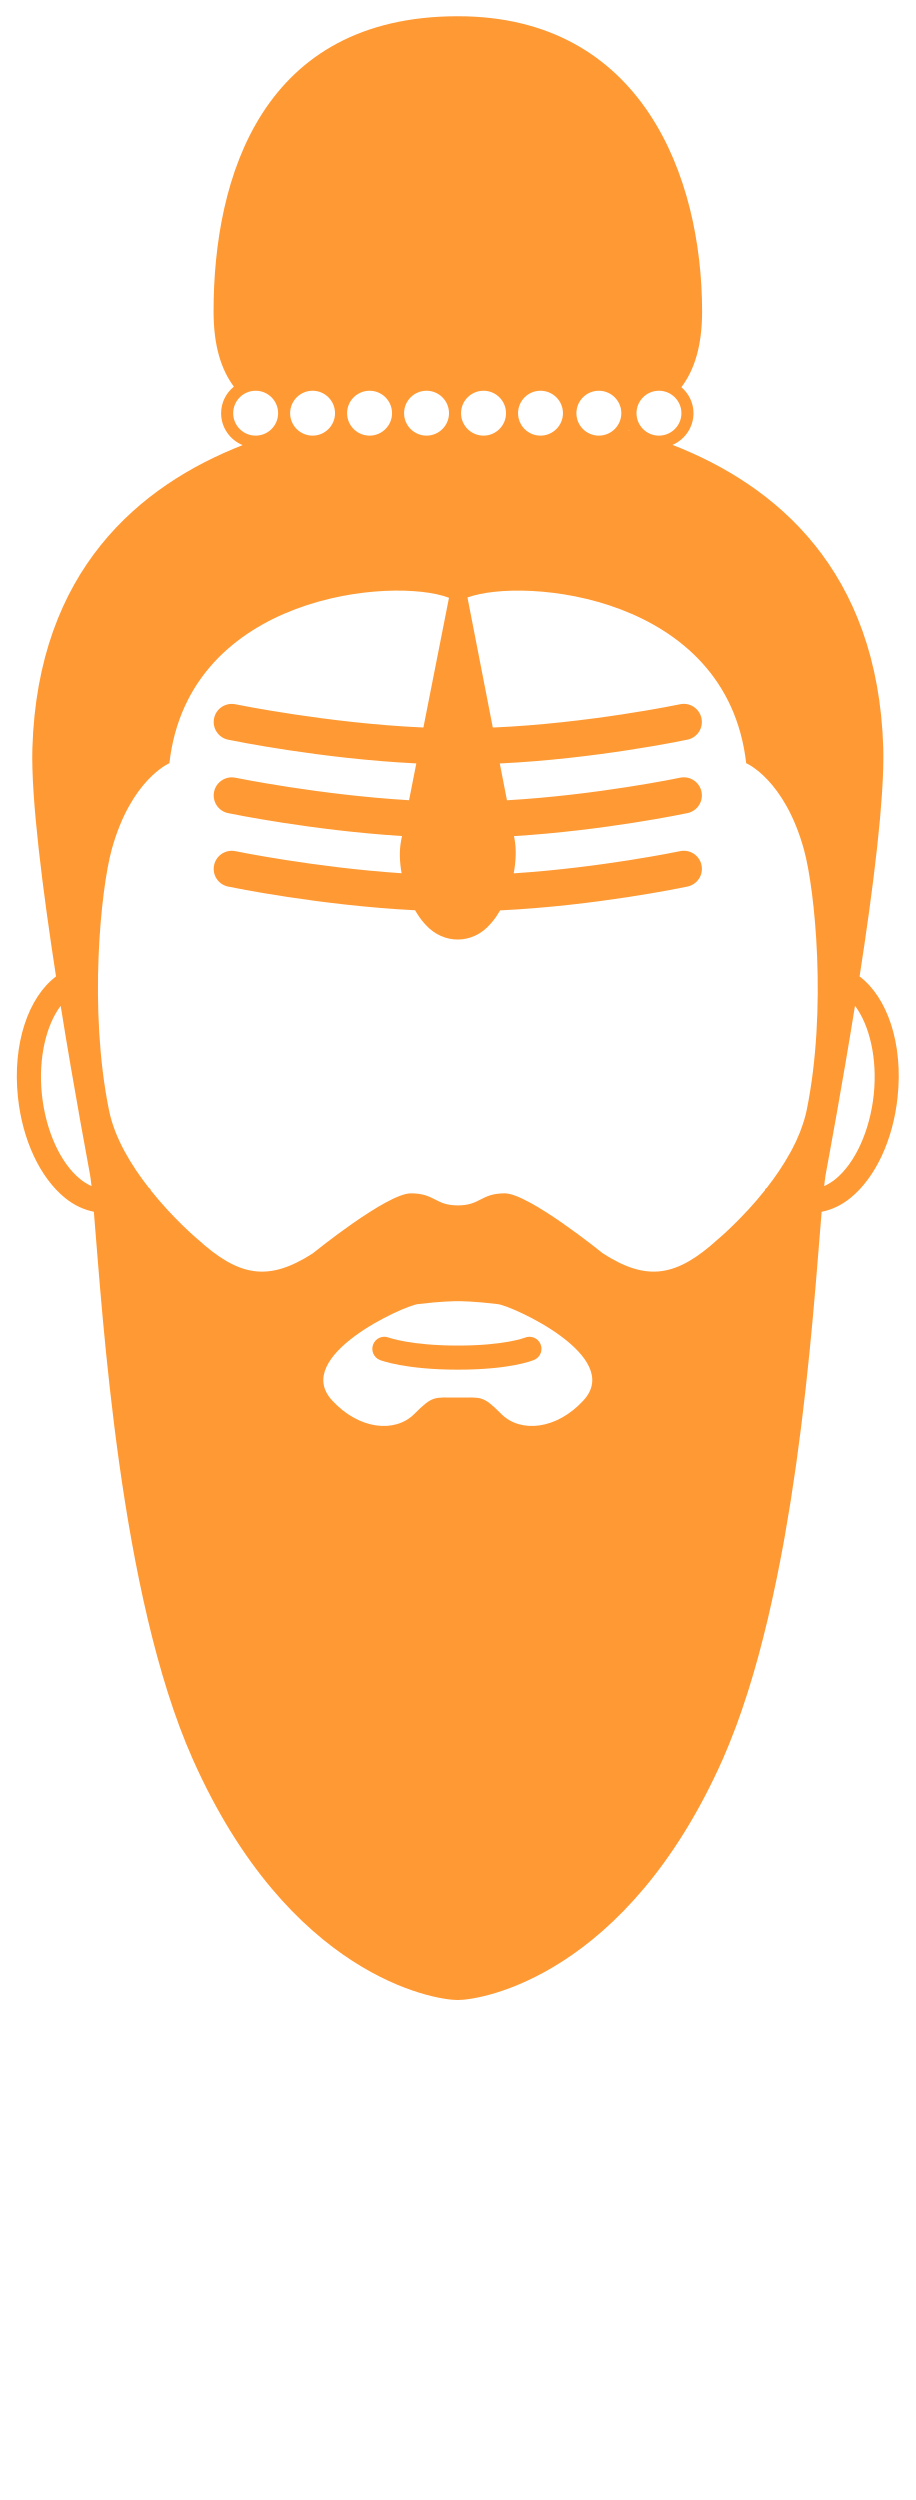
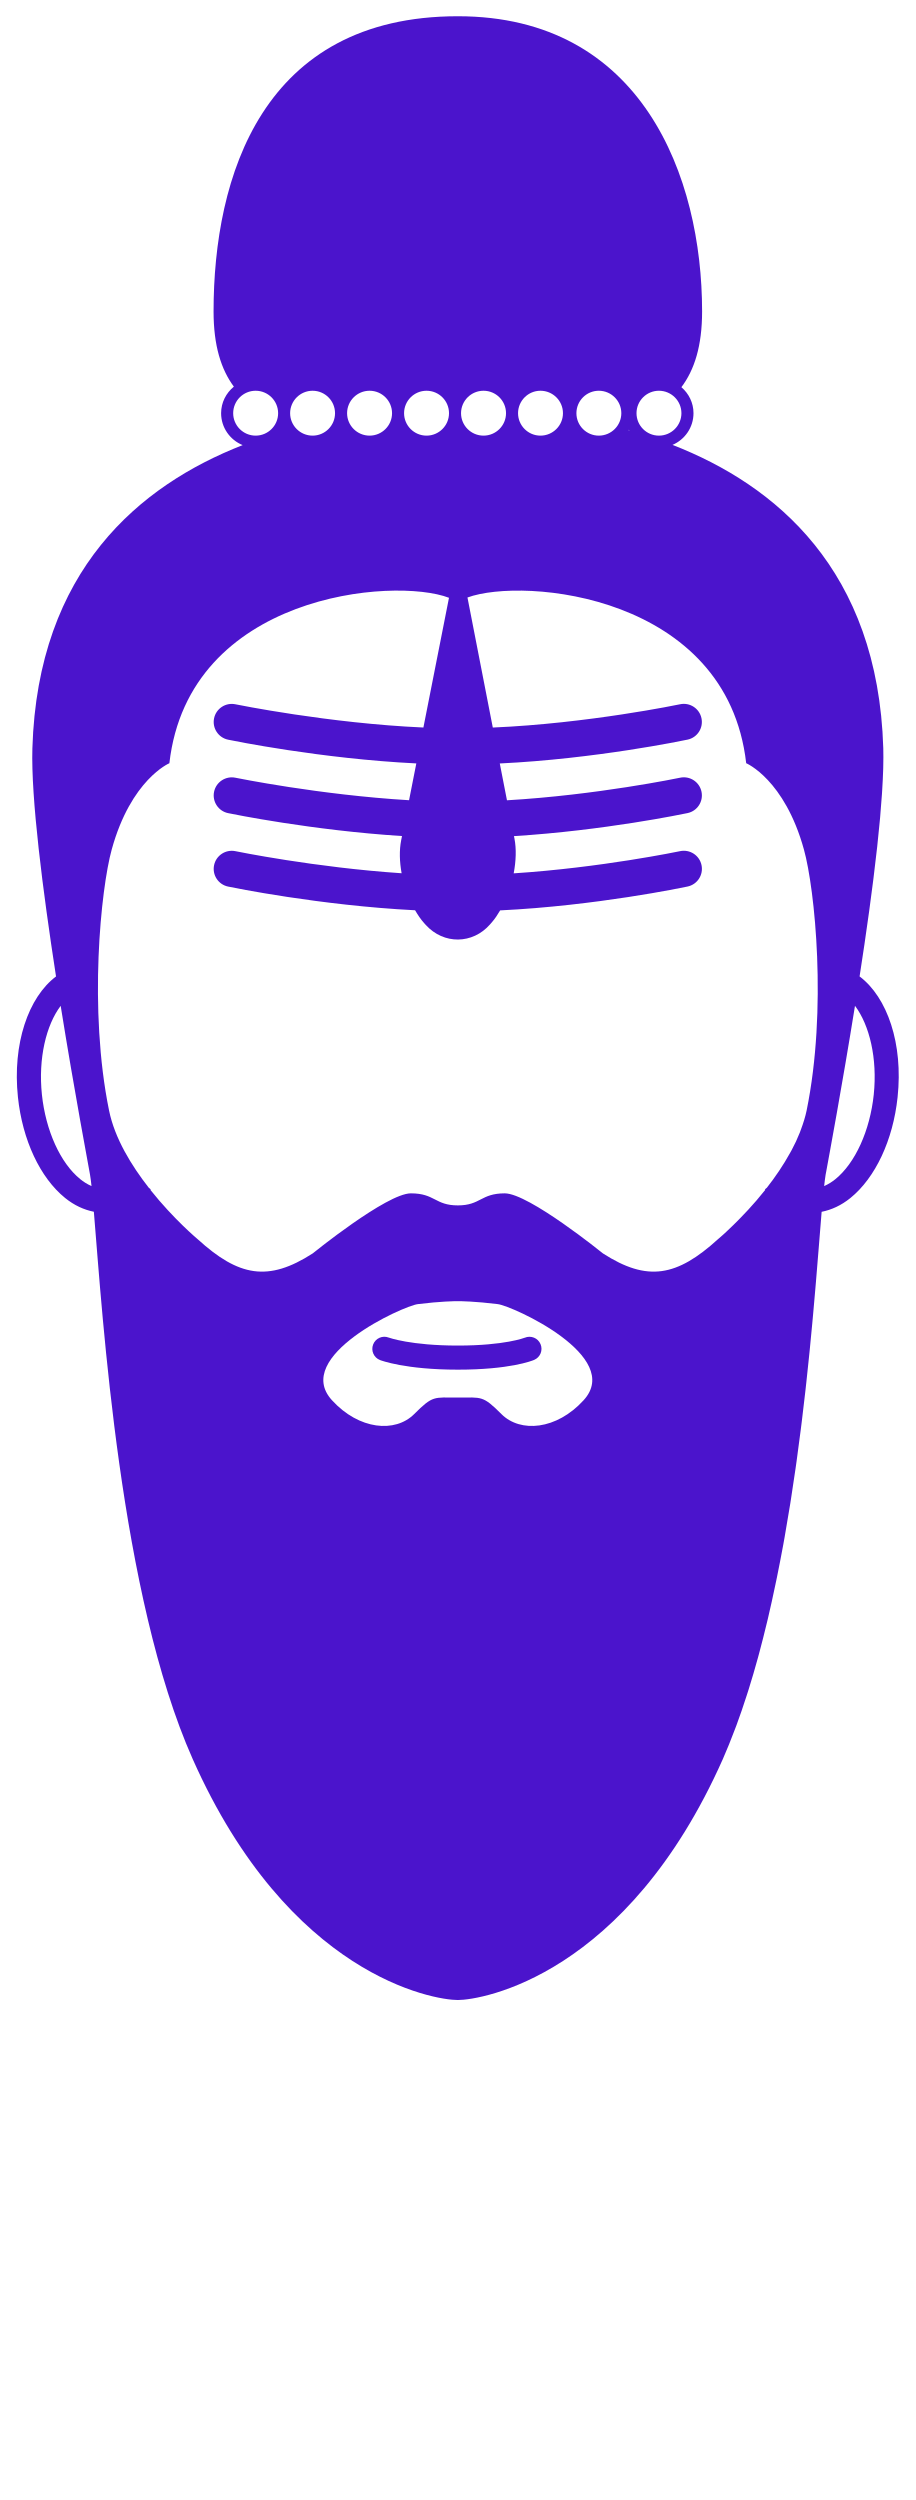
<svg xmlns="http://www.w3.org/2000/svg" version="1.1" viewBox="-0.699 -0.674 38 103.75" enable-background="new -0.699 -0.674 38 83" xml:space="preserve" x="0px" y="0px">
-   <path fill="#FF9933" d="M34.974,39.848c0.137-0.879,0.268-1.773,0.389-2.652c0.004-0.024,0.006-0.047,0.01-0.071c0.057-0.41,0.109-0.815,0.16-1.216  c0.006-0.047,0.012-0.095,0.018-0.142c0.049-0.384,0.092-0.76,0.133-1.128c0.008-0.06,0.014-0.119,0.021-0.178  c0.039-0.359,0.074-0.708,0.105-1.046c0.006-0.057,0.01-0.111,0.016-0.167c0.029-0.337,0.055-0.663,0.076-0.973  c0.004-0.044,0.006-0.086,0.008-0.13c0.02-0.313,0.035-0.613,0.043-0.891c0.002-0.026,0.002-0.05,0.002-0.076  c0.008-0.288,0.008-0.559,0.002-0.8c-0.223-7.41-4.473-10.924-8.747-12.589c0.512-0.219,0.871-0.726,0.871-1.316  c0-0.433-0.197-0.816-0.502-1.079c0.54-0.717,0.859-1.708,0.859-3.143C28.438,6.653,25.943,0,18.301,0  C10.188,0,8.164,6.653,8.164,12.252c0,1.42,0.313,2.404,0.842,3.12c-0.32,0.263-0.529,0.656-0.529,1.102  c0,0.599,0.371,1.111,0.894,1.324c-4.267,1.668-8.503,5.183-8.726,12.581c-0.062,2.052,0.429,5.889,0.981,9.47  c-1.151,0.868-1.813,2.793-1.581,5.008c0.187,1.778,0.919,3.343,1.958,4.185c0.377,0.306,0.782,0.49,1.193,0.572  c0.369,4.404,1.08,15.912,4.102,22.713c4,9,10,10,11,10s7.001-1,11.001-10c0.172-0.388,0.334-0.795,0.492-1.212  c0.025-0.064,0.051-0.128,0.074-0.193c0.148-0.4,0.289-0.813,0.424-1.234c0.027-0.082,0.053-0.165,0.08-0.249  c0.133-0.427,0.262-0.861,0.383-1.306c0.018-0.06,0.031-0.119,0.049-0.179c0.115-0.434,0.229-0.873,0.334-1.318  c0.012-0.051,0.025-0.102,0.037-0.153c0.109-0.459,0.209-0.924,0.307-1.391c0.021-0.1,0.043-0.198,0.063-0.298  c0.092-0.452,0.18-0.906,0.264-1.362c0.02-0.105,0.037-0.211,0.057-0.317c0.082-0.463,0.16-0.927,0.234-1.39  c0.01-0.058,0.018-0.115,0.027-0.174c0.068-0.431,0.131-0.86,0.193-1.287c0.014-0.102,0.029-0.203,0.043-0.304  c0.061-0.438,0.117-0.871,0.172-1.3c0.016-0.126,0.031-0.25,0.047-0.375c0.053-0.419,0.102-0.833,0.146-1.24  c0.014-0.113,0.025-0.224,0.037-0.336c0.041-0.363,0.078-0.721,0.113-1.071c0.01-0.087,0.02-0.175,0.027-0.261  c0.039-0.383,0.074-0.753,0.107-1.117c0.012-0.12,0.023-0.239,0.033-0.357c0.031-0.345,0.061-0.678,0.088-1.001  c0.012-0.132,0.021-0.256,0.033-0.384c0.025-0.295,0.049-0.583,0.07-0.856c0.014-0.157,0.025-0.3,0.037-0.45  c0.016-0.21,0.033-0.411,0.049-0.605c0.023-0.313,0.047-0.601,0.07-0.868c0.002-0.042,0.006-0.082,0.01-0.123  c0.412-0.082,0.816-0.267,1.193-0.572c1.039-0.842,1.771-2.406,1.959-4.185C36.788,42.641,36.126,40.716,34.974,39.848z   M2.634,48.263c-0.826-0.668-1.436-2.014-1.594-3.512c-0.157-1.501,0.175-2.882,0.779-3.683c0.578,3.605,1.164,6.69,1.218,7.008  c0.021,0.118,0.041,0.279,0.062,0.472C2.917,48.469,2.758,48.364,2.634,48.263z M12.274,15.542c0.513,0,0.931,0.418,0.931,0.932  c0,0.513-0.418,0.931-0.931,0.931c-0.515,0-0.933-0.418-0.933-0.931C11.342,15.959,11.76,15.542,12.274,15.542z M14.639,15.542  c0.514,0,0.932,0.418,0.932,0.932c0,0.513-0.418,0.931-0.932,0.931c-0.515,0-0.934-0.418-0.934-0.931  C13.705,15.959,14.124,15.542,14.639,15.542z M17.002,15.542c0.515,0,0.933,0.418,0.933,0.932c0,0.513-0.418,0.931-0.933,0.931  c-0.514,0-0.932-0.418-0.932-0.931C16.07,15.959,16.488,15.542,17.002,15.542z M19.367,15.542c0.515,0,0.934,0.418,0.934,0.932  c0,0.513-0.419,0.931-0.934,0.931s-0.933-0.418-0.933-0.931C18.435,15.959,18.853,15.542,19.367,15.542z M21.73,15.542  c0.515,0,0.934,0.418,0.934,0.932c0,0.513-0.419,0.931-0.934,0.931c-0.513,0-0.93-0.418-0.93-0.931  C20.801,15.959,21.218,15.542,21.73,15.542z M24.152,15.542c0.515,0,0.934,0.418,0.934,0.932c0,0.513-0.419,0.931-0.934,0.931  c-0.513,0-0.93-0.418-0.93-0.931C23.223,15.959,23.64,15.542,24.152,15.542z M25.401,17.162c0.006,0.011,0.016,0.019,0.022,0.03  c-0.013-0.003-0.024-0.007-0.037-0.01C25.391,17.174,25.397,17.169,25.401,17.162z M26.646,17.405c-0.513,0-0.93-0.418-0.93-0.931  c0-0.514,0.417-0.932,0.93-0.932c0.515,0,0.934,0.418,0.934,0.932C27.58,16.987,27.161,17.405,26.646,17.405z M8.978,16.474  c0-0.514,0.418-0.932,0.932-0.932c0.515,0,0.933,0.418,0.933,0.932c0,0.513-0.418,0.931-0.933,0.931  C9.396,17.405,8.978,16.987,8.978,16.474z M23.522,57.435c-1.125,1.235-2.627,1.36-3.41,0.577s-0.813-0.687-1.812-0.687  c-1,0-1.028-0.097-1.812,0.687c-0.784,0.783-2.285,0.658-3.411-0.577c-1.659-1.819,2.953-3.912,3.564-3.988  c0.931-0.115,1.553-0.125,1.659-0.121c0.104-0.004,0.727,0.006,1.659,0.121C20.571,53.523,25.183,55.616,23.522,57.435z   M32.776,45.412c-0.055,0.264-0.137,0.524-0.234,0.783c-0.016,0.043-0.029,0.086-0.047,0.129c-0.098,0.249-0.213,0.495-0.342,0.734  c-0.018,0.036-0.039,0.071-0.059,0.106c-0.285,0.518-0.621,1.01-0.967,1.452l-0.084,0.069c0.004,0.007,0.012,0.012,0.018,0.018  C30.94,48.855,30.819,49,30.7,49.14c-0.004,0.005-0.01,0.01-0.014,0.016c-0.111,0.127-0.219,0.249-0.324,0.364  c-0.025,0.027-0.049,0.052-0.074,0.078c-0.084,0.092-0.168,0.18-0.248,0.261c-0.027,0.029-0.055,0.057-0.082,0.084  c-0.072,0.074-0.143,0.145-0.209,0.209c-0.025,0.025-0.053,0.051-0.078,0.075c-0.061,0.06-0.119,0.115-0.174,0.166  c-0.021,0.021-0.043,0.041-0.064,0.061c-0.049,0.046-0.094,0.086-0.133,0.122c-0.018,0.015-0.035,0.031-0.051,0.044  c-0.039,0.035-0.072,0.063-0.096,0.085c-0.004,0.004-0.014,0.011-0.018,0.015c-0.023,0.021-0.041,0.035-0.041,0.035  c-1.699,1.546-2.922,1.78-4.771,0.588c0,0-3.074-2.493-4.074-2.493s-1,0.5-1.948,0.5c-0.949,0-0.949-0.5-1.949-0.5  s-4.074,2.493-4.074,2.493c-1.849,1.192-3.072,0.958-4.771-0.588c0,0-0.998-0.832-1.966-2.051c0.006-0.006,0.012-0.011,0.018-0.018  l-0.084-0.069c-0.721-0.922-1.413-2.05-1.648-3.205c-0.857-4.199-0.341-9.197,0.11-10.83C4.739,31.669,6.33,31,6.33,31  c0.802-7.031,9.324-7.742,11.604-6.866l-1.062,5.384c-3.935-0.174-7.757-0.956-7.8-0.964c-0.406-0.084-0.803,0.176-0.887,0.582  s0.177,0.803,0.582,0.887c0.177,0.037,3.857,0.791,7.811,0.985l-0.301,1.527c-3.716-0.22-7.164-0.925-7.205-0.933  c-0.406-0.084-0.803,0.177-0.887,0.582c-0.084,0.406,0.177,0.803,0.582,0.887c0.168,0.035,3.496,0.716,7.217,0.951l-0.035,0.178  c-0.081,0.41-0.068,0.887,0.019,1.366c-3.596-0.24-6.856-0.908-6.896-0.916c-0.405-0.084-0.803,0.176-0.887,0.582  c-0.084,0.405,0.176,0.803,0.582,0.887c0.176,0.037,3.826,0.785,7.76,0.983c0.116,0.199,0.241,0.385,0.381,0.539l0.067,0.074  c0.741,0.813,1.939,0.801,2.663-0.027l0.079-0.091c0.124-0.142,0.235-0.311,0.34-0.49c3.958-0.19,7.605-0.953,7.779-0.99  c0.405-0.086,0.664-0.484,0.578-0.889c-0.085-0.405-0.483-0.664-0.889-0.579c-0.039,0.008-3.295,0.687-6.906,0.921  c0.096-0.506,0.116-1.012,0.032-1.442l-0.021-0.103c3.729-0.231,7.038-0.921,7.205-0.956c0.405-0.085,0.664-0.483,0.578-0.889  c-0.085-0.405-0.483-0.665-0.889-0.579c-0.04,0.009-3.463,0.721-7.184,0.937l-0.298-1.528c3.963-0.189,7.617-0.953,7.792-0.989  c0.405-0.085,0.664-0.483,0.578-0.889c-0.085-0.405-0.483-0.665-0.889-0.579c-0.042,0.009-3.831,0.798-7.771,0.966l-1.05-5.392  c0-0.002-0.001-0.003-0.001-0.005c2.328-0.856,10.77-0.12,11.567,6.877c0,0,1.592,0.67,2.396,3.582  C33.118,36.214,33.634,41.213,32.776,45.412z M35.562,44.751c-0.158,1.498-0.77,2.844-1.594,3.512  c-0.125,0.101-0.283,0.206-0.465,0.285c0.006-0.055,0.012-0.104,0.018-0.152c0.004-0.033,0.008-0.07,0.012-0.102  c0.01-0.082,0.021-0.156,0.031-0.218c0.004-0.021,0.01-0.053,0.018-0.094c0-0.006,0.002-0.015,0.004-0.021  c0.119-0.653,0.66-3.548,1.197-6.894C35.386,41.87,35.718,43.25,35.562,44.751z" />
-   <path fill="#FF9933" d="M15.071,55.768c0.042,0.017,1.052,0.399,3.23,0.399c2.148,0,3.068-0.363,3.167-0.405l0,0c0.254-0.107,0.373-0.4,0.265-0.655  c-0.107-0.254-0.4-0.373-0.655-0.265l0,0c0.003-0.002,0.002-0.001,0.004-0.002c-0.008,0.003-0.833,0.327-2.78,0.327  c-1.962,0-2.861-0.329-2.871-0.332l0.003,0.001c-0.257-0.101-0.547,0.027-0.647,0.284C14.686,55.378,14.813,55.668,15.071,55.768  L15.071,55.768z" />
+   <path fill="#4B14CC" d="M34.974,39.848c0.137-0.879,0.268-1.773,0.389-2.652c0.004-0.024,0.006-0.047,0.01-0.071c0.057-0.41,0.109-0.815,0.16-1.216  c0.006-0.047,0.012-0.095,0.018-0.142c0.049-0.384,0.092-0.76,0.133-1.128c0.008-0.06,0.014-0.119,0.021-0.178  c0.039-0.359,0.074-0.708,0.105-1.046c0.006-0.057,0.01-0.111,0.016-0.167c0.029-0.337,0.055-0.663,0.076-0.973  c0.004-0.044,0.006-0.086,0.008-0.13c0.02-0.313,0.035-0.613,0.043-0.891c0.002-0.026,0.002-0.05,0.002-0.076  c0.008-0.288,0.008-0.559,0.002-0.8c-0.223-7.41-4.473-10.924-8.747-12.589c0.512-0.219,0.871-0.726,0.871-1.316  c0-0.433-0.197-0.816-0.502-1.079c0.54-0.717,0.859-1.708,0.859-3.143C28.438,6.653,25.943,0,18.301,0  C10.188,0,8.164,6.653,8.164,12.252c0,1.42,0.313,2.404,0.842,3.12c-0.32,0.263-0.529,0.656-0.529,1.102  c0,0.599,0.371,1.111,0.894,1.324c-4.267,1.668-8.503,5.183-8.726,12.581c-0.062,2.052,0.429,5.889,0.981,9.47  c-1.151,0.868-1.813,2.793-1.581,5.008c0.187,1.778,0.919,3.343,1.958,4.185c0.377,0.306,0.782,0.49,1.193,0.572  c0.369,4.404,1.08,15.912,4.102,22.713c4,9,10,10,11,10s7.001-1,11.001-10c0.172-0.388,0.334-0.795,0.492-1.212  c0.025-0.064,0.051-0.128,0.074-0.193c0.148-0.4,0.289-0.813,0.424-1.234c0.027-0.082,0.053-0.165,0.08-0.249  c0.133-0.427,0.262-0.861,0.383-1.306c0.018-0.06,0.031-0.119,0.049-0.179c0.115-0.434,0.229-0.873,0.334-1.318  c0.012-0.051,0.025-0.102,0.037-0.153c0.109-0.459,0.209-0.924,0.307-1.391c0.021-0.1,0.043-0.198,0.063-0.298  c0.092-0.452,0.18-0.906,0.264-1.362c0.02-0.105,0.037-0.211,0.057-0.317c0.082-0.463,0.16-0.927,0.234-1.39  c0.01-0.058,0.018-0.115,0.027-0.174c0.068-0.431,0.131-0.86,0.193-1.287c0.014-0.102,0.029-0.203,0.043-0.304  c0.061-0.438,0.117-0.871,0.172-1.3c0.016-0.126,0.031-0.25,0.047-0.375c0.053-0.419,0.102-0.833,0.146-1.24  c0.014-0.113,0.025-0.224,0.037-0.336c0.041-0.363,0.078-0.721,0.113-1.071c0.01-0.087,0.02-0.175,0.027-0.261  c0.039-0.383,0.074-0.753,0.107-1.117c0.012-0.12,0.023-0.239,0.033-0.357c0.031-0.345,0.061-0.678,0.088-1.001  c0.012-0.132,0.021-0.256,0.033-0.384c0.025-0.295,0.049-0.583,0.07-0.856c0.014-0.157,0.025-0.3,0.037-0.45  c0.016-0.21,0.033-0.411,0.049-0.605c0.023-0.313,0.047-0.601,0.07-0.868c0.002-0.042,0.006-0.082,0.01-0.123  c0.412-0.082,0.816-0.267,1.193-0.572c1.039-0.842,1.771-2.406,1.959-4.185C36.788,42.641,36.126,40.716,34.974,39.848z   M2.634,48.263c-0.826-0.668-1.436-2.014-1.594-3.512c-0.157-1.501,0.175-2.882,0.779-3.683c0.578,3.605,1.164,6.69,1.218,7.008  c0.021,0.118,0.041,0.279,0.062,0.472C2.917,48.469,2.758,48.364,2.634,48.263z M12.274,15.542c0.513,0,0.931,0.418,0.931,0.932  c0,0.513-0.418,0.931-0.931,0.931c-0.515,0-0.933-0.418-0.933-0.931C11.342,15.959,11.76,15.542,12.274,15.542z M14.639,15.542  c0.514,0,0.932,0.418,0.932,0.932c0,0.513-0.418,0.931-0.932,0.931c-0.515,0-0.934-0.418-0.934-0.931  C13.705,15.959,14.124,15.542,14.639,15.542z M17.002,15.542c0.515,0,0.933,0.418,0.933,0.932c0,0.513-0.418,0.931-0.933,0.931  c-0.514,0-0.932-0.418-0.932-0.931C16.07,15.959,16.488,15.542,17.002,15.542z M19.367,15.542c0.515,0,0.934,0.418,0.934,0.932  c0,0.513-0.419,0.931-0.934,0.931s-0.933-0.418-0.933-0.931C18.435,15.959,18.853,15.542,19.367,15.542z M21.73,15.542  c0.515,0,0.934,0.418,0.934,0.932c0,0.513-0.419,0.931-0.934,0.931c-0.513,0-0.93-0.418-0.93-0.931  C20.801,15.959,21.218,15.542,21.73,15.542z M24.152,15.542c0.515,0,0.934,0.418,0.934,0.932c0,0.513-0.419,0.931-0.934,0.931  c-0.513,0-0.93-0.418-0.93-0.931C23.223,15.959,23.64,15.542,24.152,15.542z M25.401,17.162c0.006,0.011,0.016,0.019,0.022,0.03  c-0.013-0.003-0.024-0.007-0.037-0.01C25.391,17.174,25.397,17.169,25.401,17.162z M26.646,17.405c-0.513,0-0.93-0.418-0.93-0.931  c0-0.514,0.417-0.932,0.93-0.932c0.515,0,0.934,0.418,0.934,0.932C27.58,16.987,27.161,17.405,26.646,17.405z M8.978,16.474  c0-0.514,0.418-0.932,0.932-0.932c0.515,0,0.933,0.418,0.933,0.932c0,0.513-0.418,0.931-0.933,0.931  C9.396,17.405,8.978,16.987,8.978,16.474z M23.522,57.435c-1.125,1.235-2.627,1.36-3.41,0.577s-0.813-0.687-1.812-0.687  c-1,0-1.028-0.097-1.812,0.687c-0.784,0.783-2.285,0.658-3.411-0.577c-1.659-1.819,2.953-3.912,3.564-3.988  c0.931-0.115,1.553-0.125,1.659-0.121c0.104-0.004,0.727,0.006,1.659,0.121C20.571,53.523,25.183,55.616,23.522,57.435z   M32.776,45.412c-0.055,0.264-0.137,0.524-0.234,0.783c-0.016,0.043-0.029,0.086-0.047,0.129c-0.098,0.249-0.213,0.495-0.342,0.734  c-0.018,0.036-0.039,0.071-0.059,0.106c-0.285,0.518-0.621,1.01-0.967,1.452l-0.084,0.069c0.004,0.007,0.012,0.012,0.018,0.018  C30.94,48.855,30.819,49,30.7,49.14c-0.004,0.005-0.01,0.01-0.014,0.016c-0.111,0.127-0.219,0.249-0.324,0.364  c-0.025,0.027-0.049,0.052-0.074,0.078c-0.084,0.092-0.168,0.18-0.248,0.261c-0.027,0.029-0.055,0.057-0.082,0.084  c-0.072,0.074-0.143,0.145-0.209,0.209c-0.025,0.025-0.053,0.051-0.078,0.075c-0.061,0.06-0.119,0.115-0.174,0.166  c-0.021,0.021-0.043,0.041-0.064,0.061c-0.049,0.046-0.094,0.086-0.133,0.122c-0.018,0.015-0.035,0.031-0.051,0.044  c-0.039,0.035-0.072,0.063-0.096,0.085c-0.004,0.004-0.014,0.011-0.018,0.015c-0.023,0.021-0.041,0.035-0.041,0.035  c-1.699,1.546-2.922,1.78-4.771,0.588c0,0-3.074-2.493-4.074-2.493s-1,0.5-1.948,0.5c-0.949,0-0.949-0.5-1.949-0.5  s-4.074,2.493-4.074,2.493c-1.849,1.192-3.072,0.958-4.771-0.588c0,0-0.998-0.832-1.966-2.051c0.006-0.006,0.012-0.011,0.018-0.018  l-0.084-0.069c-0.721-0.922-1.413-2.05-1.648-3.205c-0.857-4.199-0.341-9.197,0.11-10.83C4.739,31.669,6.33,31,6.33,31  c0.802-7.031,9.324-7.742,11.604-6.866l-1.062,5.384c-3.935-0.174-7.757-0.956-7.8-0.964c-0.406-0.084-0.803,0.176-0.887,0.582  s0.177,0.803,0.582,0.887c0.177,0.037,3.857,0.791,7.811,0.985l-0.301,1.527c-3.716-0.22-7.164-0.925-7.205-0.933  c-0.406-0.084-0.803,0.177-0.887,0.582c-0.084,0.406,0.177,0.803,0.582,0.887c0.168,0.035,3.496,0.716,7.217,0.951l-0.035,0.178  c-0.081,0.41-0.068,0.887,0.019,1.366c-3.596-0.24-6.856-0.908-6.896-0.916c-0.405-0.084-0.803,0.176-0.887,0.582  c-0.084,0.405,0.176,0.803,0.582,0.887c0.176,0.037,3.826,0.785,7.76,0.983c0.116,0.199,0.241,0.385,0.381,0.539l0.067,0.074  c0.741,0.813,1.939,0.801,2.663-0.027l0.079-0.091c0.124-0.142,0.235-0.311,0.34-0.49c3.958-0.19,7.605-0.953,7.779-0.99  c0.405-0.086,0.664-0.484,0.578-0.889c-0.085-0.405-0.483-0.664-0.889-0.579c-0.039,0.008-3.295,0.687-6.906,0.921  c0.096-0.506,0.116-1.012,0.032-1.442l-0.021-0.103c3.729-0.231,7.038-0.921,7.205-0.956c0.405-0.085,0.664-0.483,0.578-0.889  c-0.085-0.405-0.483-0.665-0.889-0.579c-0.04,0.009-3.463,0.721-7.184,0.937l-0.298-1.528c3.963-0.189,7.617-0.953,7.792-0.989  c0.405-0.085,0.664-0.483,0.578-0.889c-0.085-0.405-0.483-0.665-0.889-0.579c-0.042,0.009-3.831,0.798-7.771,0.966l-1.05-5.392  c0-0.002-0.001-0.003-0.001-0.005c2.328-0.856,10.77-0.12,11.567,6.877c0,0,1.592,0.67,2.396,3.582  C33.118,36.214,33.634,41.213,32.776,45.412z M35.562,44.751c-0.158,1.498-0.77,2.844-1.594,3.512  c-0.125,0.101-0.283,0.206-0.465,0.285c0.006-0.055,0.012-0.104,0.018-0.152c0.004-0.033,0.008-0.07,0.012-0.102  c0.01-0.082,0.021-0.156,0.031-0.218c0.004-0.021,0.01-0.053,0.018-0.094c0-0.006,0.002-0.015,0.004-0.021  c0.119-0.653,0.66-3.548,1.197-6.894C35.386,41.87,35.718,43.25,35.562,44.751z" />
+   <path fill="#4B14CC" d="M15.071,55.768c0.042,0.017,1.052,0.399,3.23,0.399c2.148,0,3.068-0.363,3.167-0.405l0,0c0.254-0.107,0.373-0.4,0.265-0.655  c-0.107-0.254-0.4-0.373-0.655-0.265l0,0c0.003-0.002,0.002-0.001,0.004-0.002c-0.008,0.003-0.833,0.327-2.78,0.327  c-1.962,0-2.861-0.329-2.871-0.332l0.003,0.001c-0.257-0.101-0.547,0.027-0.647,0.284C14.686,55.378,14.813,55.668,15.071,55.768  L15.071,55.768z" />
</svg>
